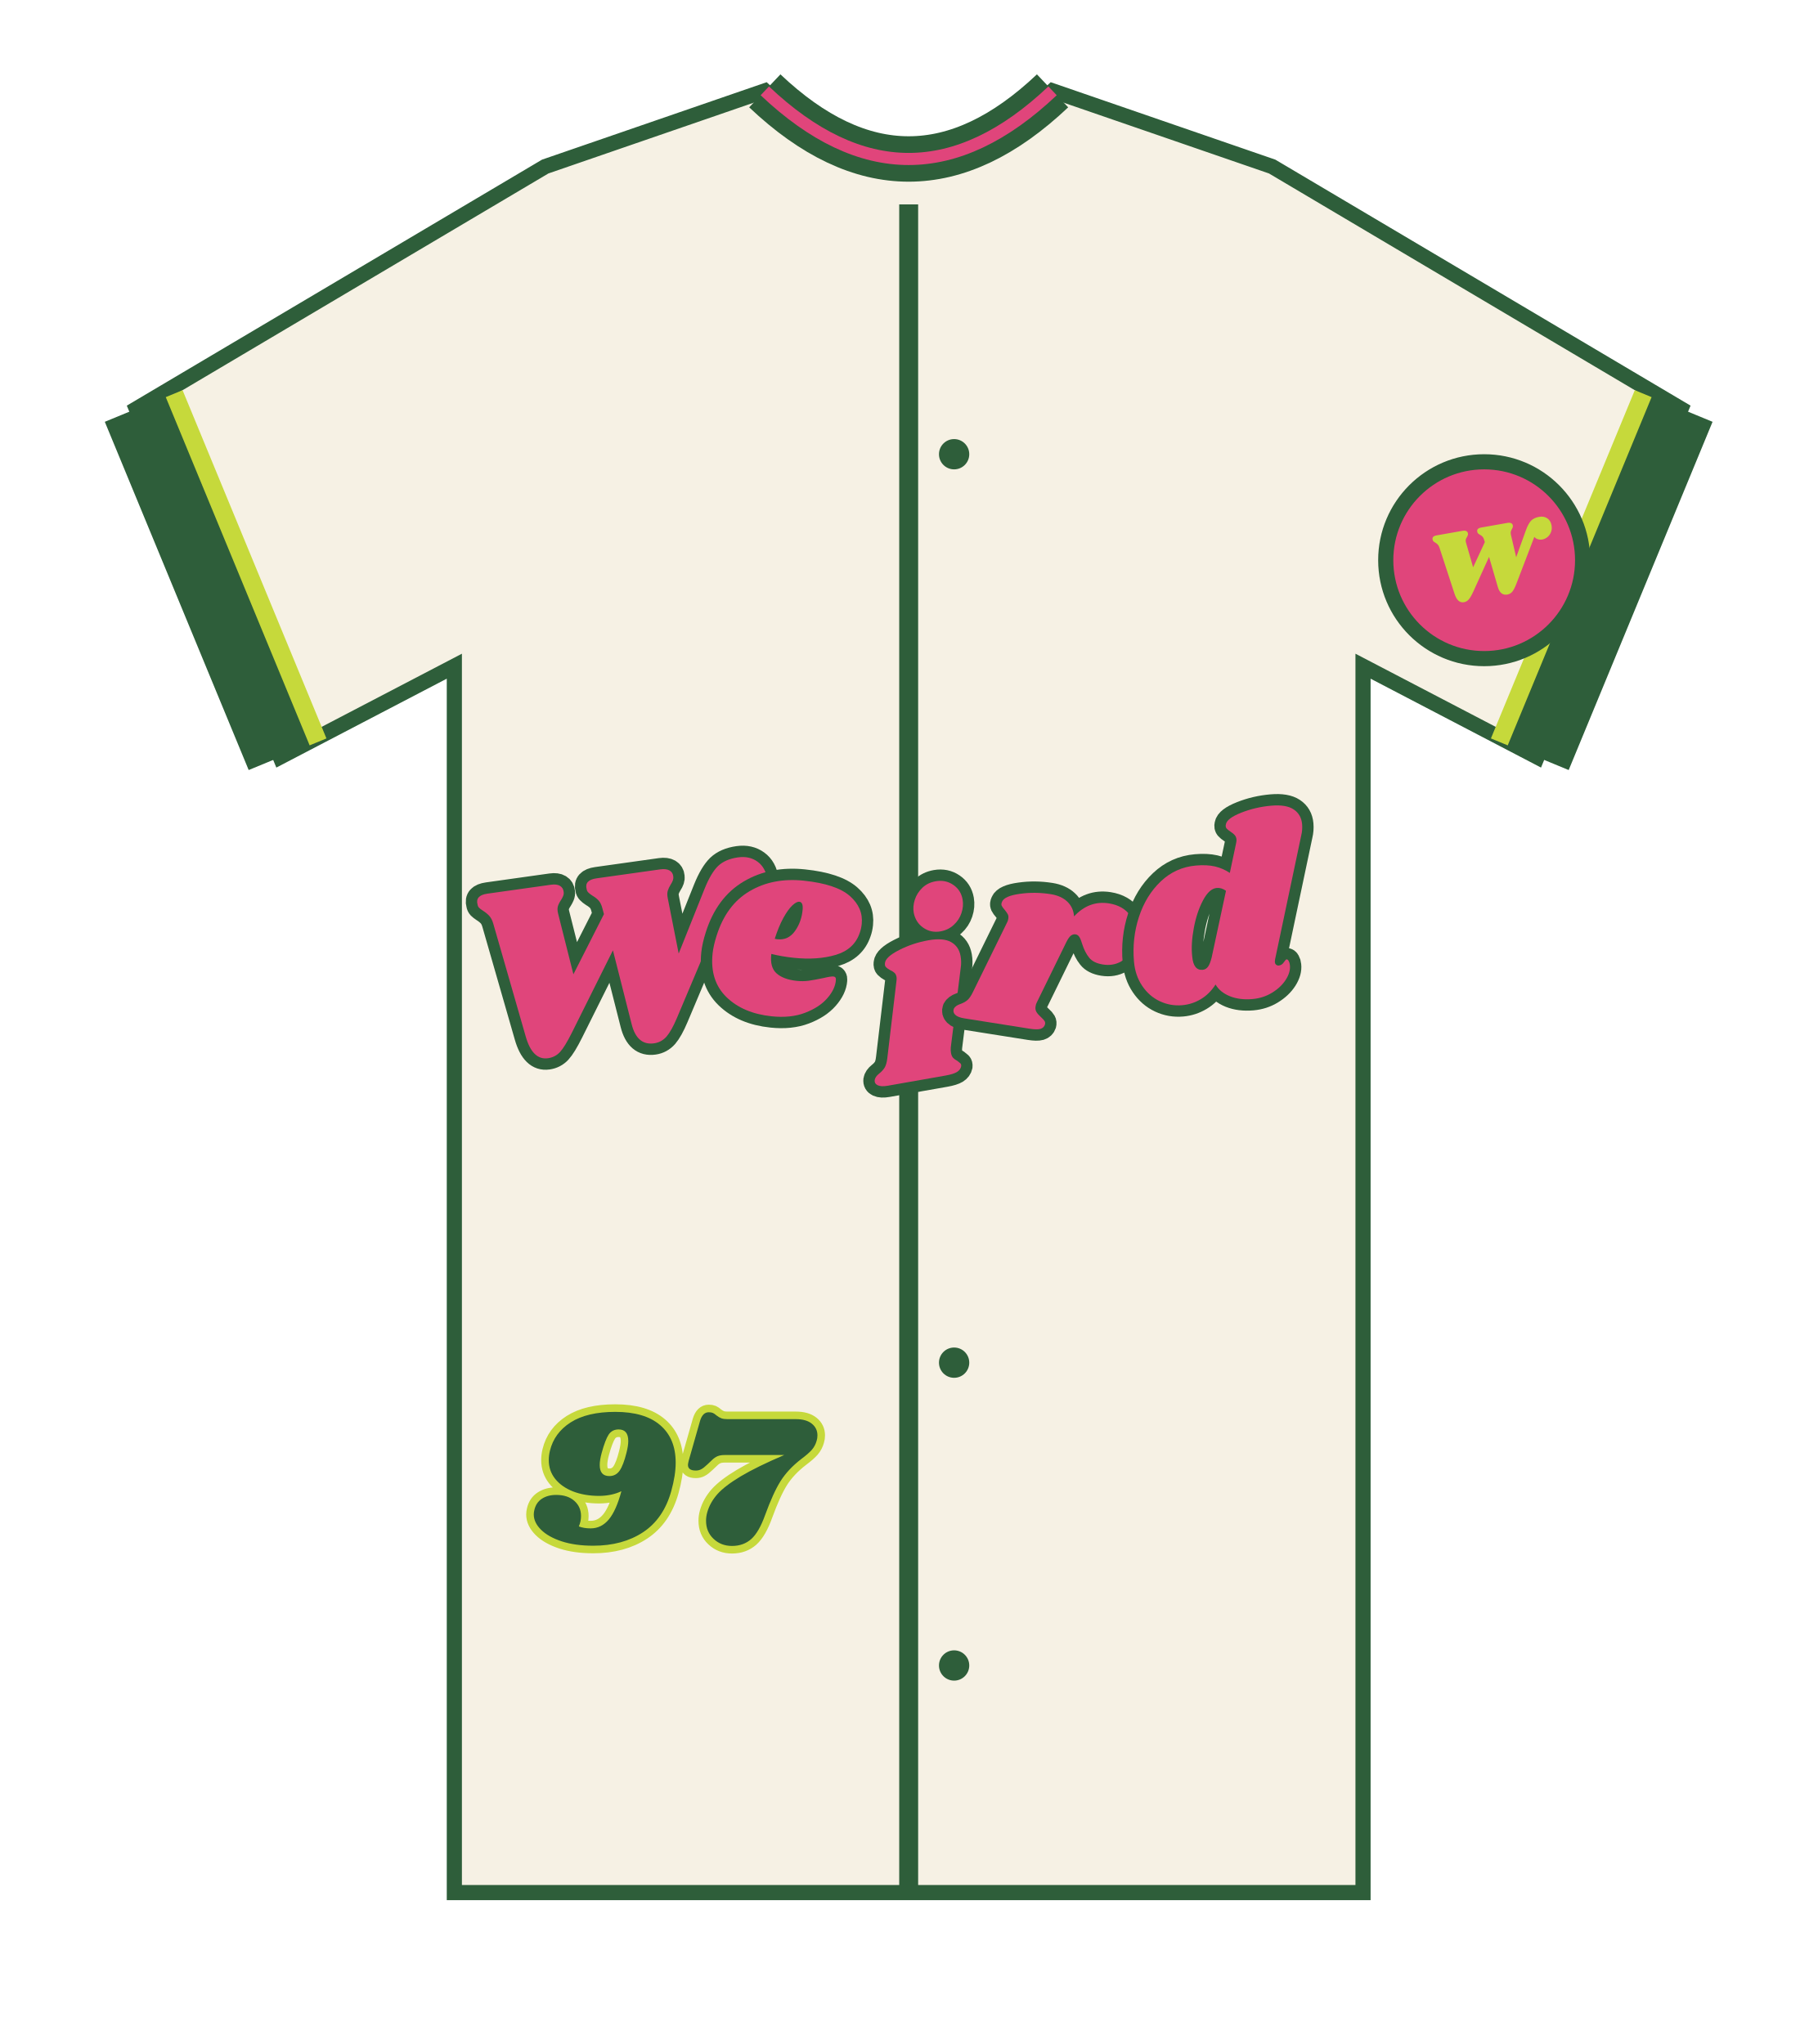
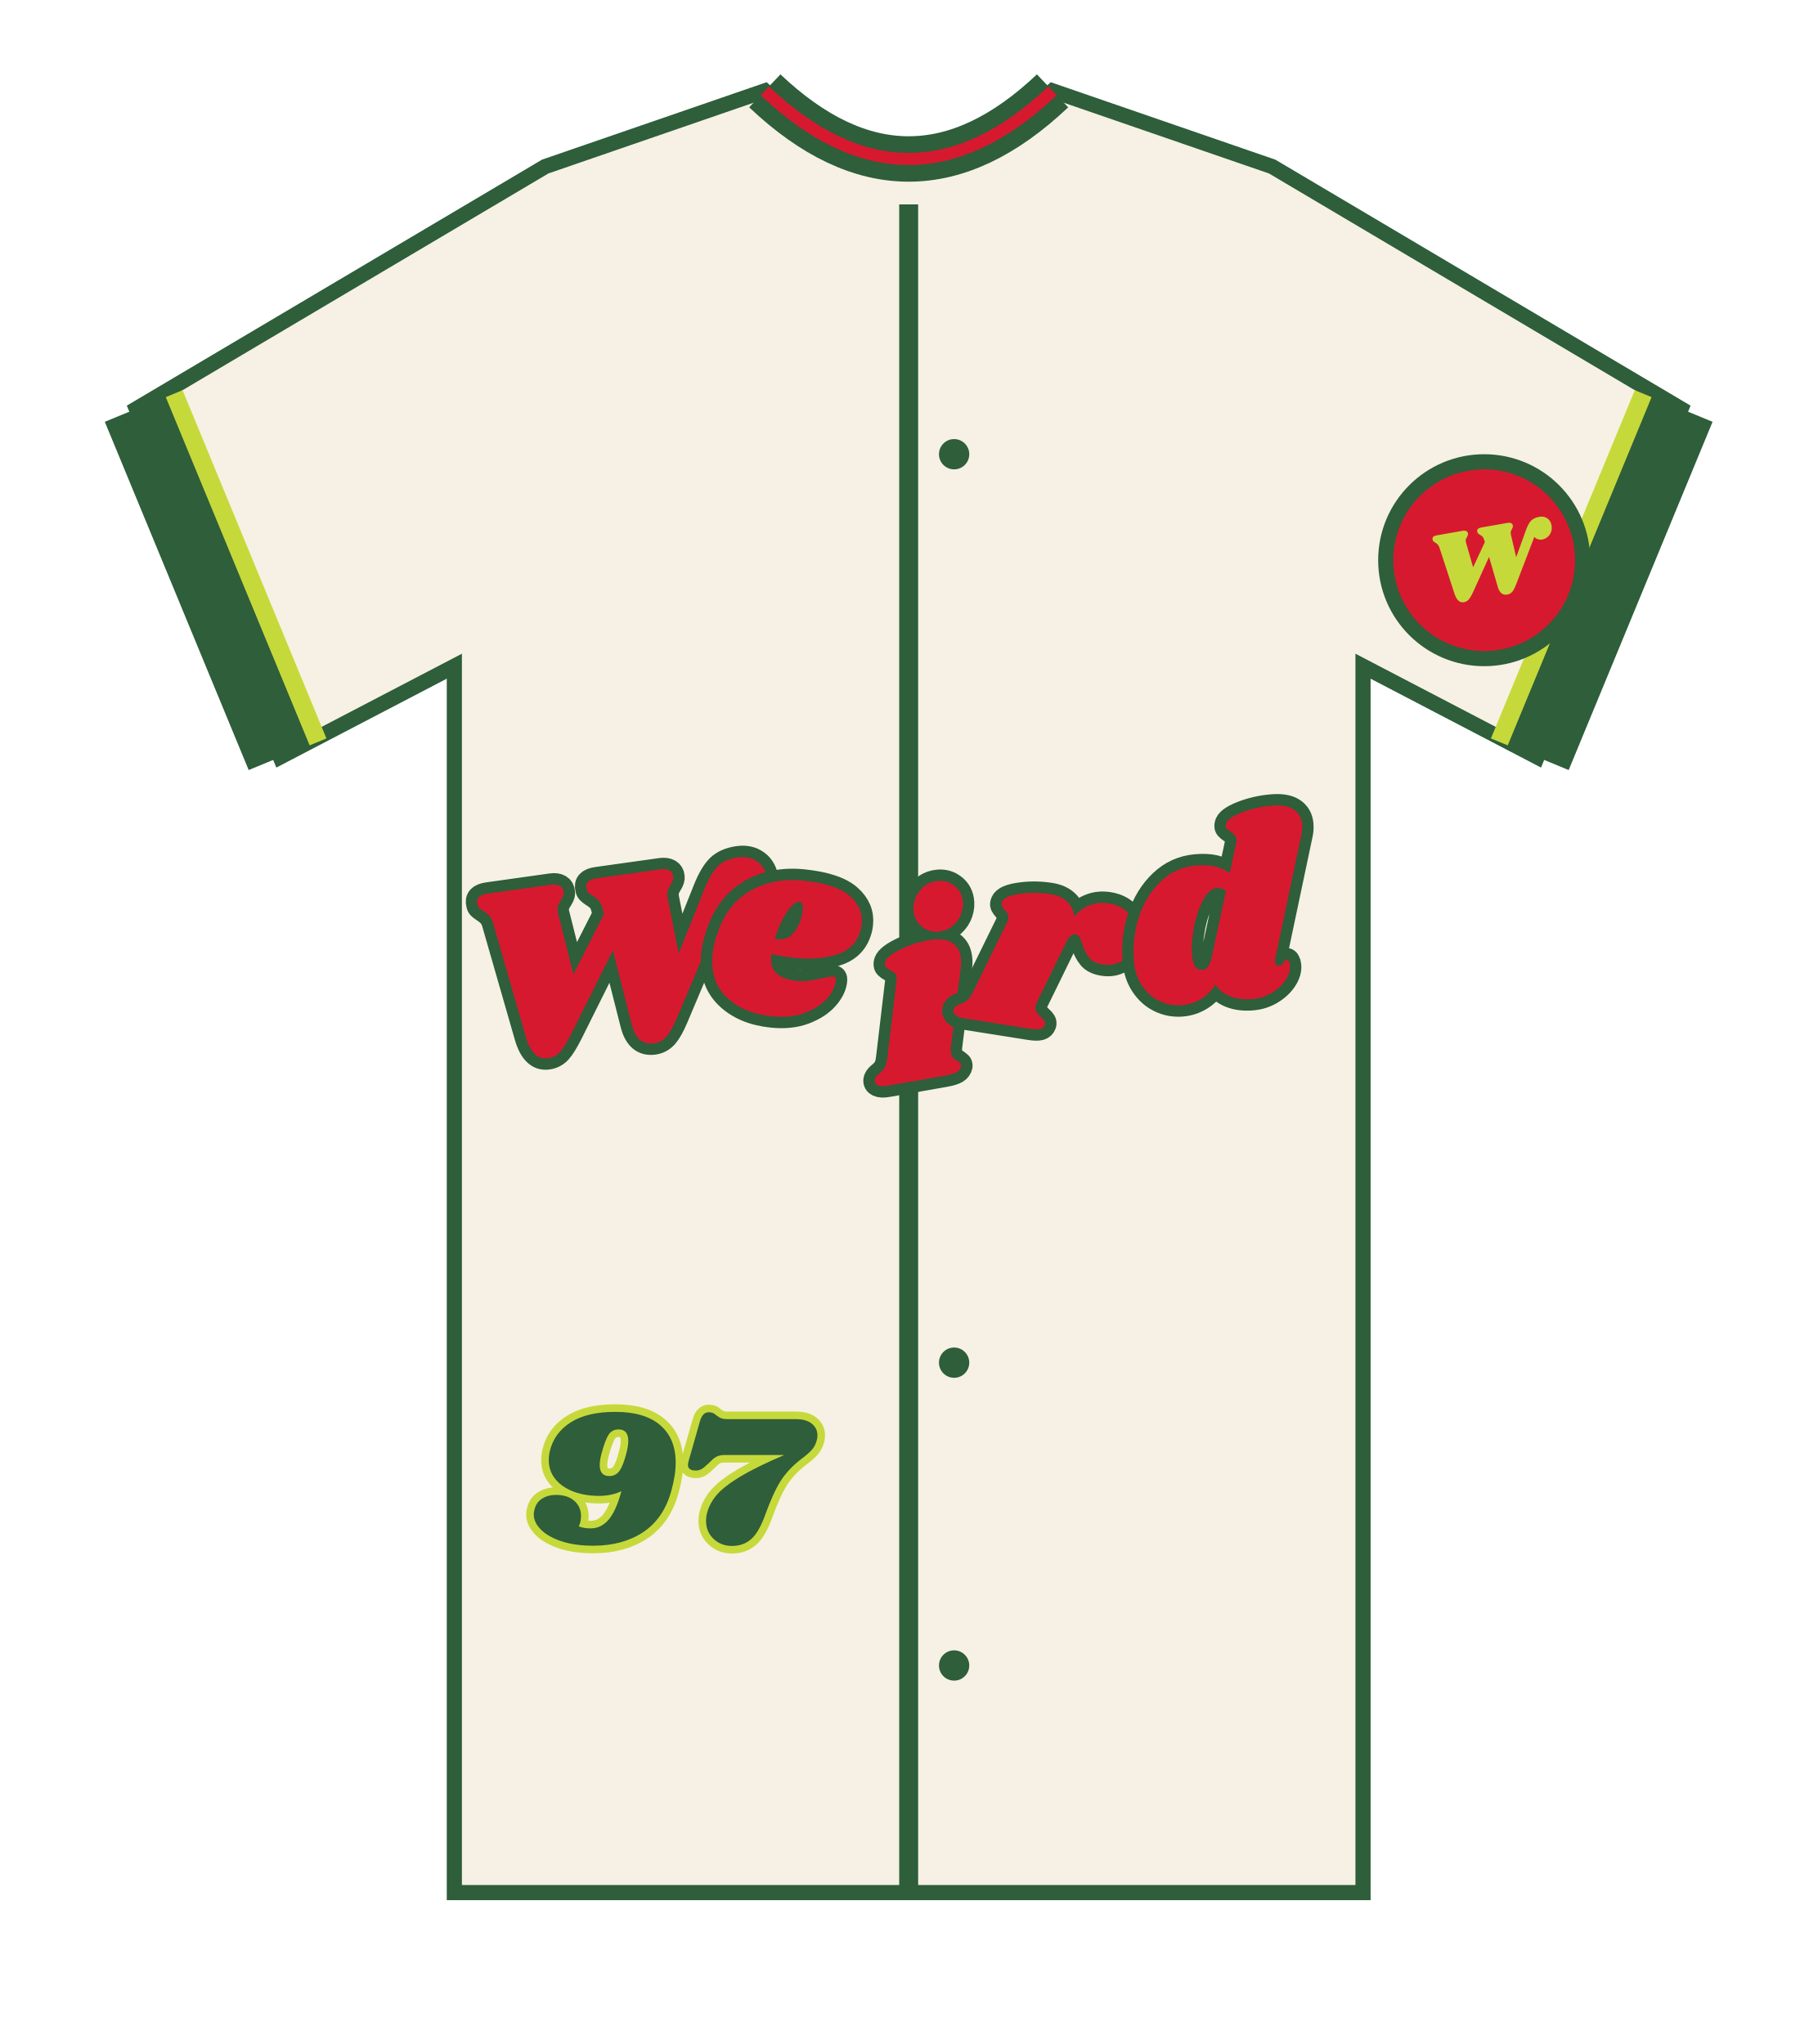
<svg xmlns="http://www.w3.org/2000/svg" viewBox="0 0 240 270" width="240" height="270" role="img" aria-label="Portland jersey home">
  <defs>
    <path id="jersey" d="M72 22 L101 12 Q120 30 139 12 L168 22 L222 54 L203 100 L180 88 L180 250 L60 250 L60 88 L37 100 L18 54 Z" />
  </defs>
  <use href="#jersey" fill="#F6F1E4" stroke="#2E5E3A" stroke-width="2" />
  <path d="M101 12 Q120 30 139 12" fill="none" stroke="#2E5E3A" stroke-width="6" />
-   <path d="M101 12 Q120 30 139 12" fill="none" stroke="#E0457B" stroke-width="1.6" />
+   <path d="M101 12 Q120 30 139 12" fill="none" stroke="#D7192F" stroke-width="1.6" />
  <path d="M120 27 V250" stroke="#2E5E3A" stroke-width="2.5" />
  <g fill="#2E5E3A">
    <circle cx="126" cy="60" r="2" />
    <circle cx="126" cy="180" r="2" />
    <circle cx="126" cy="220" r="2" />
  </g>
  <path d="M37 100 L18 54" stroke="#2E5E3A" stroke-width="9" />
  <path d="M203 100 L222 54" stroke="#2E5E3A" stroke-width="9" />
  <path d="M42 98 L23 52" stroke="#C6D93B" stroke-width="2.4" />
  <path d="M198 98 L217 52" stroke="#C6D93B" stroke-width="2.4" />
-   <path d="M98.96 124.56Q98.18 124.56 97.49 124.17Q96.79 123.78 96.58 123.27L88.32 137.08Q87.37 138.67 86.61 139.34Q85.84 140 84.85 140Q82.58 140 82.27 137.08L81.18 127.08L74.31 137.08Q73.12 138.81 72.39 139.41Q71.66 140 70.71 140Q68.64 140 68.19 136.74L66.02 121.37Q65.92 120.69 65.63 120.28Q65.34 119.87 64.9 119.5Q64.59 119.23 64.45 119.04Q64.32 118.85 64.32 118.61Q64.15 117.36 65.81 117.36H74.28Q75.06 117.36 75.45 117.68Q75.84 118 75.81 118.55Q75.81 118.82 75.66 119.07Q75.5 119.33 75.33 119.53Q74.96 119.94 74.79 120.31Q74.62 120.69 74.69 121.3L75.57 129.49L80.67 122.18L80.57 121.37Q80.5 120.72 80.23 120.31Q79.96 119.91 79.48 119.53Q79.14 119.23 79.01 119.04Q78.87 118.85 78.87 118.61Q78.7 117.36 80.37 117.36H88.87Q89.65 117.36 90.06 117.68Q90.46 118 90.43 118.55Q90.43 118.99 89.95 119.53Q89.61 119.94 89.44 120.31Q89.27 120.69 89.31 121.3L89.72 128.71L94.31 120.69Q95.43 118.75 96.48 117.98Q97.54 117.22 99.24 117.22Q100.77 117.22 101.72 118.14Q102.67 119.06 102.67 120.62Q102.67 121.84 102.09 122.75Q101.51 123.65 100.65 124.1Q99.78 124.56 98.96 124.56Z" fill="#E0457B" stroke="#2E5E3A" stroke-width="3" stroke-linejoin="round" paint-order="stroke" transform="rotate(-8 70.0 128.0)" />
-   <path d="M113.72 121.04Q113.72 121.69 113.58 122.23Q113.07 124.47 110.75 125.44Q108.42 126.41 105.25 126.41Q103.66 126.41 102.26 126.21Q102.23 127.98 103.21 128.69Q104.2 129.4 105.97 129.4Q106.78 129.4 107.53 129.22Q108.28 129.03 109.44 128.66Q110.39 128.32 110.73 128.32Q111.1 128.32 111.1 128.76Q111.14 129.95 110.22 131.26Q109.3 132.57 107.5 133.48Q105.7 134.4 103.15 134.4Q99.37 134.4 96.96 132.5Q94.54 130.59 94.54 126.96Q94.54 125.94 94.82 124.58Q95.67 120.39 98.54 118.27Q101.41 116.14 105.53 116.14Q109.84 116.14 111.78 117.52Q113.72 118.9 113.72 121.04ZM102.87 124.2Q104.3 124.2 105.05 122.88Q105.8 121.55 105.76 119.92Q105.73 118.97 105.22 118.97Q104.85 118.97 104.34 119.56Q103.83 120.16 103.33 121.35Q102.84 122.54 102.5 124.17Q102.64 124.2 102.87 124.2Z" fill="#E0457B" stroke="#2E5E3A" stroke-width="3" stroke-linejoin="round" paint-order="stroke" transform="rotate(6 104.0 122.3)" />
-   <path d="M127.45 126.7Q127.45 127.48 127.21 128.2L124.08 138.36Q123.98 138.77 123.98 139.08Q123.98 139.52 124.15 139.78Q124.32 140.03 124.63 140.27Q124.86 140.51 124.97 140.66Q125.07 140.81 125 141.05Q124.83 141.49 124.32 141.7Q123.81 141.9 122.76 141.9H115Q114.12 141.9 113.71 141.61Q113.3 141.32 113.44 140.85Q113.58 140.44 114.15 140.13Q114.66 139.86 115 139.49Q115.34 139.11 115.58 138.3L118.54 128.47Q118.64 128.16 118.64 127.96Q118.64 127.59 118.47 127.37Q118.3 127.14 117.96 126.91Q117.62 126.63 117.49 126.43Q117.35 126.23 117.45 125.89Q117.66 125.1 119.59 124.51Q121.53 123.91 123.64 123.91Q125.61 123.91 126.53 124.66Q127.45 125.41 127.45 126.7ZM129.01 119.39Q129.01 120.28 128.55 121.13Q128.09 121.98 127.26 122.5Q126.43 123.03 125.41 123.03Q124.12 123.03 123.25 122.16Q122.38 121.3 122.35 120Q122.35 119.15 122.79 118.32Q123.23 117.49 124.05 116.94Q124.86 116.4 125.92 116.4Q127.24 116.4 128.13 117.27Q129.01 118.13 129.01 119.39Z" fill="#E0457B" stroke="#2E5E3A" stroke-width="3" stroke-linejoin="round" paint-order="stroke" transform="rotate(-10 124.8 129.9)" />
-   <path d="M149.78 122.23Q149.78 122.87 149.64 123.42Q149.3 124.81 148.35 125.56Q147.4 126.31 146.07 126.31Q144.78 126.31 144.12 125.69Q143.45 125.08 142.94 124.06Q142.67 123.48 142.43 123.21Q142.19 122.94 141.89 122.94Q141.55 122.94 141.29 123.21Q141.04 123.48 140.83 124.16L138.22 132.66Q138.15 132.83 138.15 133.17Q138.15 133.62 138.4 133.9Q138.66 134.19 139.1 134.47Q139.51 134.74 139.64 134.91Q139.78 135.08 139.75 135.35Q139.68 135.79 139.25 136Q138.83 136.2 137.81 136.2H129.1Q128.22 136.2 127.83 135.91Q127.44 135.62 127.54 135.15Q127.68 134.74 128.25 134.43Q128.76 134.16 129.1 133.79Q129.44 133.41 129.68 132.6L132.71 122.77Q132.78 122.6 132.78 122.29Q132.78 121.92 132.62 121.72Q132.47 121.51 132.13 121.21Q131.79 120.93 131.65 120.73Q131.52 120.53 131.62 120.19Q131.82 119.4 133.76 118.81Q135.7 118.21 137.81 118.21Q139.2 118.21 140.12 118.84Q141.04 119.47 141.31 120.63Q142.94 118.21 145.59 118.21Q147.5 118.21 148.64 119.37Q149.78 120.53 149.78 122.23Z" fill="#E0457B" stroke="#2E5E3A" stroke-width="3" stroke-linejoin="round" paint-order="stroke" transform="rotate(9 138.9 124.2)" />
-   <path d="M167.74 127.88Q167.74 128.12 167.87 128.25Q168.01 128.39 168.21 128.39Q168.62 128.39 168.91 128.03Q169.2 127.67 169.3 127.67Q169.47 127.67 169.57 127.91Q169.68 128.15 169.68 128.46Q169.71 129.37 168.98 130.33Q168.25 131.28 167.02 131.89Q165.8 132.5 164.37 132.5Q162.67 132.5 161.41 131.86Q160.16 131.21 159.68 130.16Q158.76 131.35 157.57 131.92Q156.38 132.5 155.06 132.5Q153.49 132.5 152.15 131.72Q150.81 130.94 150.01 129.49Q149.21 128.05 149.21 126.21Q149.21 123.12 150.38 120.38Q151.55 117.64 153.66 115.96Q155.77 114.28 158.46 114.28Q159.92 114.28 160.96 114.62Q161.99 114.96 162.84 115.64L164 111.83Q164.1 111.52 164.1 111.32Q164.1 110.95 163.91 110.71Q163.73 110.47 163.42 110.23Q163.08 109.96 162.93 109.76Q162.77 109.55 162.88 109.21Q163.08 108.43 165.02 107.85Q166.96 107.27 169.06 107.27Q171.04 107.27 171.97 108.02Q172.91 108.77 172.91 110.06Q172.91 110.81 172.67 111.52L167.81 127.5Q167.74 127.78 167.74 127.88ZM160.94 117.47Q159.95 117.47 159 118.94Q158.05 120.4 157.47 122.47Q156.89 124.55 156.93 126.21Q156.93 128.08 158.15 128.08Q158.59 128.08 158.9 127.72Q159.2 127.37 159.48 126.55L162.13 117.95Q161.58 117.47 160.94 117.47Z" fill="#E0457B" stroke="#2E5E3A" stroke-width="3" stroke-linejoin="round" paint-order="stroke" transform="rotate(-5 158.8 120.4)" />
+   <path d="M98.96 124.56Q98.18 124.56 97.49 124.17Q96.79 123.78 96.58 123.27L88.32 137.08Q87.37 138.67 86.61 139.34Q85.84 140 84.85 140Q82.58 140 82.27 137.08L81.18 127.08L74.31 137.08Q73.12 138.81 72.39 139.41Q71.66 140 70.71 140Q68.64 140 68.19 136.74L66.02 121.37Q65.92 120.69 65.63 120.28Q65.34 119.87 64.9 119.5Q64.59 119.23 64.45 119.04Q64.32 118.85 64.32 118.61Q64.15 117.36 65.81 117.36H74.28Q75.06 117.36 75.45 117.68Q75.84 118 75.81 118.55Q75.81 118.82 75.66 119.07Q75.5 119.33 75.33 119.53Q74.96 119.94 74.79 120.31Q74.62 120.69 74.69 121.3L75.57 129.49L80.67 122.18L80.57 121.37Q80.5 120.72 80.23 120.31Q79.96 119.91 79.48 119.53Q79.14 119.23 79.01 119.04Q78.87 118.85 78.87 118.61Q78.7 117.36 80.37 117.36H88.87Q89.65 117.36 90.06 117.68Q90.46 118 90.43 118.55Q90.43 118.99 89.95 119.53Q89.61 119.94 89.44 120.31Q89.27 120.69 89.31 121.3L89.72 128.71L94.31 120.69Q95.43 118.75 96.48 117.98Q97.54 117.22 99.24 117.22Q100.77 117.22 101.72 118.14Q102.67 119.06 102.67 120.62Q102.67 121.84 102.09 122.75Q101.51 123.65 100.65 124.1Q99.78 124.56 98.96 124.56Z" fill="#D7192F" stroke="#2E5E3A" stroke-width="3" stroke-linejoin="round" paint-order="stroke" transform="rotate(-8 70.0 128.0)" />
+   <path d="M113.72 121.04Q113.72 121.69 113.58 122.23Q113.07 124.47 110.75 125.44Q108.42 126.41 105.25 126.41Q103.66 126.41 102.26 126.21Q102.23 127.98 103.21 128.69Q104.2 129.4 105.97 129.4Q106.78 129.4 107.53 129.22Q108.28 129.03 109.44 128.66Q110.39 128.32 110.73 128.32Q111.1 128.32 111.1 128.76Q111.14 129.95 110.22 131.26Q109.3 132.57 107.5 133.48Q105.7 134.4 103.15 134.4Q99.37 134.4 96.96 132.5Q94.54 130.59 94.54 126.96Q94.54 125.94 94.82 124.58Q95.67 120.39 98.54 118.27Q101.41 116.14 105.53 116.14Q109.84 116.14 111.78 117.52Q113.72 118.9 113.72 121.04ZM102.87 124.2Q104.3 124.2 105.05 122.88Q105.8 121.55 105.76 119.92Q105.73 118.97 105.22 118.97Q104.85 118.97 104.34 119.56Q103.83 120.16 103.33 121.35Q102.84 122.54 102.5 124.17Q102.64 124.2 102.87 124.2Z" fill="#D7192F" stroke="#2E5E3A" stroke-width="3" stroke-linejoin="round" paint-order="stroke" transform="rotate(6 104.0 122.3)" />
+   <path d="M127.45 126.7Q127.45 127.48 127.21 128.2L124.08 138.36Q123.98 138.77 123.98 139.08Q123.98 139.52 124.15 139.78Q124.32 140.03 124.63 140.27Q124.86 140.51 124.97 140.66Q125.07 140.81 125 141.05Q124.83 141.49 124.32 141.7Q123.81 141.9 122.76 141.9H115Q114.12 141.9 113.71 141.61Q113.3 141.32 113.44 140.85Q113.58 140.44 114.15 140.13Q114.66 139.86 115 139.49Q115.34 139.11 115.58 138.3L118.54 128.47Q118.64 128.16 118.64 127.96Q118.64 127.59 118.47 127.37Q118.3 127.14 117.96 126.91Q117.62 126.63 117.49 126.43Q117.35 126.23 117.45 125.89Q117.66 125.1 119.59 124.51Q121.53 123.91 123.64 123.91Q125.61 123.91 126.53 124.66Q127.45 125.41 127.45 126.7ZM129.01 119.39Q129.01 120.28 128.55 121.13Q128.09 121.98 127.26 122.5Q126.43 123.03 125.41 123.03Q124.12 123.03 123.25 122.16Q122.38 121.3 122.35 120Q122.35 119.15 122.79 118.32Q123.23 117.49 124.05 116.94Q124.86 116.4 125.92 116.4Q127.24 116.4 128.13 117.27Q129.01 118.13 129.01 119.39Z" fill="#D7192F" stroke="#2E5E3A" stroke-width="3" stroke-linejoin="round" paint-order="stroke" transform="rotate(-10 124.8 129.9)" />
+   <path d="M149.78 122.23Q149.78 122.87 149.64 123.42Q149.3 124.81 148.35 125.56Q147.4 126.31 146.07 126.31Q144.78 126.31 144.12 125.69Q143.45 125.08 142.94 124.06Q142.67 123.48 142.43 123.21Q142.19 122.94 141.89 122.94Q141.55 122.94 141.29 123.21Q141.04 123.48 140.83 124.16L138.22 132.66Q138.15 132.83 138.15 133.17Q138.15 133.62 138.4 133.9Q138.66 134.19 139.1 134.47Q139.51 134.74 139.64 134.91Q139.78 135.08 139.75 135.35Q139.68 135.79 139.25 136Q138.83 136.2 137.81 136.2H129.1Q128.22 136.2 127.83 135.91Q127.44 135.62 127.54 135.15Q127.68 134.74 128.25 134.43Q128.76 134.16 129.1 133.79Q129.44 133.41 129.68 132.6L132.71 122.77Q132.78 122.6 132.78 122.29Q132.78 121.92 132.62 121.72Q132.47 121.51 132.13 121.21Q131.79 120.93 131.65 120.73Q131.52 120.53 131.62 120.19Q131.82 119.4 133.76 118.81Q135.7 118.21 137.81 118.21Q139.2 118.21 140.12 118.84Q141.04 119.47 141.31 120.63Q142.94 118.21 145.59 118.21Q147.5 118.21 148.64 119.37Q149.78 120.53 149.78 122.23Z" fill="#D7192F" stroke="#2E5E3A" stroke-width="3" stroke-linejoin="round" paint-order="stroke" transform="rotate(9 138.9 124.2)" />
+   <path d="M167.74 127.88Q167.74 128.12 167.87 128.25Q168.01 128.39 168.21 128.39Q168.62 128.39 168.91 128.03Q169.2 127.67 169.3 127.67Q169.47 127.67 169.57 127.91Q169.68 128.15 169.68 128.46Q169.71 129.37 168.98 130.33Q168.25 131.28 167.02 131.89Q165.8 132.5 164.37 132.5Q162.67 132.5 161.41 131.86Q160.16 131.21 159.68 130.16Q158.76 131.35 157.57 131.92Q156.38 132.5 155.06 132.5Q153.49 132.5 152.15 131.72Q150.81 130.94 150.01 129.49Q149.21 128.05 149.21 126.21Q149.21 123.12 150.38 120.38Q151.55 117.64 153.66 115.96Q155.77 114.28 158.46 114.28Q159.92 114.28 160.96 114.62Q161.99 114.96 162.84 115.64L164 111.83Q164.1 111.52 164.1 111.32Q164.1 110.95 163.91 110.71Q163.73 110.47 163.42 110.23Q163.08 109.96 162.93 109.76Q162.77 109.55 162.88 109.21Q163.08 108.43 165.02 107.85Q166.96 107.27 169.06 107.27Q171.04 107.27 171.97 108.02Q172.91 108.77 172.91 110.06Q172.91 110.81 172.67 111.52L167.81 127.5Q167.74 127.78 167.74 127.88ZM160.94 117.47Q159.95 117.47 159 118.94Q158.05 120.4 157.47 122.47Q156.89 124.55 156.93 126.21Q156.93 128.08 158.15 128.08Q158.59 128.08 158.9 127.72Q159.2 127.37 159.48 126.55L162.13 117.95Q161.58 117.47 160.94 117.47Z" fill="#D7192F" stroke="#2E5E3A" stroke-width="3" stroke-linejoin="round" paint-order="stroke" transform="rotate(-5 158.8 120.4)" />
  <path d="M89.23 193.21Q89.23 194.87 88.64 196.98Q87.62 200.62 84.92 202.4Q82.22 204.18 78.34 204.18Q75.95 204.18 74.17 203.6Q72.39 203.01 71.44 202.06Q70.49 201.11 70.49 200.05Q70.49 199.76 70.57 199.45Q70.8 198.46 71.57 197.97Q72.34 197.47 73.45 197.47Q74.96 197.47 75.84 198.25Q76.73 199.03 76.73 200.26Q76.73 200.98 76.44 201.63Q77.09 201.89 78 201.89Q79.41 201.89 80.4 200.71Q81.38 199.53 82.06 196.98Q80.81 197.58 79.15 197.6Q77.2 197.6 75.68 197.01Q74.16 196.41 73.31 195.34Q72.47 194.28 72.47 192.87Q72.47 192.27 72.62 191.65Q73.19 189.28 75.36 187.89Q77.54 186.5 81.25 186.5Q85.15 186.5 87.19 188.26Q89.23 190.01 89.23 193.21ZM82.73 191.91Q82.97 190.97 82.97 190.35Q82.97 188.82 81.7 188.82Q80.84 188.82 80.38 189.5Q79.93 190.19 79.46 191.91Q79.2 192.85 79.2 193.52Q79.2 194.98 80.47 194.98Q81.33 194.98 81.83 194.26Q82.32 193.55 82.73 191.91Z M107.95 189.6Q107.95 189.99 107.85 190.3Q107.67 190.97 107.23 191.49Q106.78 192.01 105.8 192.74Q104.08 194.07 103.09 195.63Q102.11 197.19 101.04 200.13Q100.23 202.39 99.21 203.3Q98.18 204.21 96.67 204.21Q95.22 204.21 94.23 203.27Q93.24 202.34 93.24 200.88Q93.24 200.33 93.4 199.76Q93.76 198.49 94.73 197.38Q95.71 196.28 97.81 195.02Q99.92 193.76 103.56 192.2H95.68Q95.16 192.2 94.77 192.35Q94.38 192.51 93.99 192.9L93.42 193.44Q92.93 193.91 92.6 194.08Q92.28 194.25 91.89 194.25Q90.85 194.25 90.85 193.5Q90.85 193.37 90.95 192.95L92.46 187.65Q92.8 186.55 93.6 186.55Q93.92 186.55 94.14 186.64Q94.36 186.74 94.62 186.97Q94.95 187.23 95.27 187.35Q95.58 187.46 96.05 187.46H105.09Q106.47 187.46 107.21 188.06Q107.95 188.66 107.95 189.6Z" fill="#2E5E3A" stroke="#C6D93B" stroke-width="2" stroke-linejoin="round" paint-order="stroke" />
  <g transform="translate(196 74)">
-     <circle r="13" fill="#E0457B" stroke="#2E5E3A" stroke-width="2" />
+     <circle r="13" fill="#D7192F" stroke="#2E5E3A" stroke-width="2" />
    <path d="M8.04 -1.36Q7.71 -1.36 7.43 -1.52Q7.14 -1.68 7.06 -1.89L3.65 3.8Q3.26 4.45 2.95 4.73Q2.63 5 2.23 5Q1.29 5 1.16 3.8L0.71 -0.32L-2.11 3.8Q-2.6 4.51 -2.91 4.75Q-3.21 5 -3.6 5Q-4.45 5 -4.63 3.66L-5.53 -2.67Q-5.57 -2.95 -5.69 -3.12Q-5.81 -3.29 -5.99 -3.44Q-6.12 -3.55 -6.17 -3.63Q-6.23 -3.71 -6.23 -3.81Q-6.3 -4.32 -5.61 -4.32H-2.13Q-1.81 -4.32 -1.65 -4.19Q-1.48 -4.06 -1.5 -3.83Q-1.5 -3.72 -1.56 -3.62Q-1.62 -3.51 -1.69 -3.43Q-1.85 -3.26 -1.92 -3.11Q-1.99 -2.95 -1.96 -2.7L-1.6 0.67L0.5 -2.34L0.46 -2.67Q0.43 -2.94 0.32 -3.11Q0.21 -3.27 0.01 -3.43Q-0.13 -3.55 -0.18 -3.63Q-0.24 -3.71 -0.24 -3.81Q-0.31 -4.32 0.38 -4.32H3.88Q4.2 -4.32 4.37 -4.19Q4.54 -4.06 4.52 -3.83Q4.52 -3.65 4.33 -3.43Q4.19 -3.26 4.12 -3.11Q4.05 -2.95 4.06 -2.7L4.23 0.35L6.12 -2.95Q6.58 -3.75 7.01 -4.07Q7.45 -4.38 8.15 -4.38Q8.78 -4.38 9.17 -4Q9.56 -3.62 9.56 -2.98Q9.56 -2.48 9.32 -2.1Q9.09 -1.73 8.73 -1.54Q8.37 -1.36 8.04 -1.36Z" fill="#C6D93B" transform="rotate(-10 0 0)" />
  </g>
</svg>
